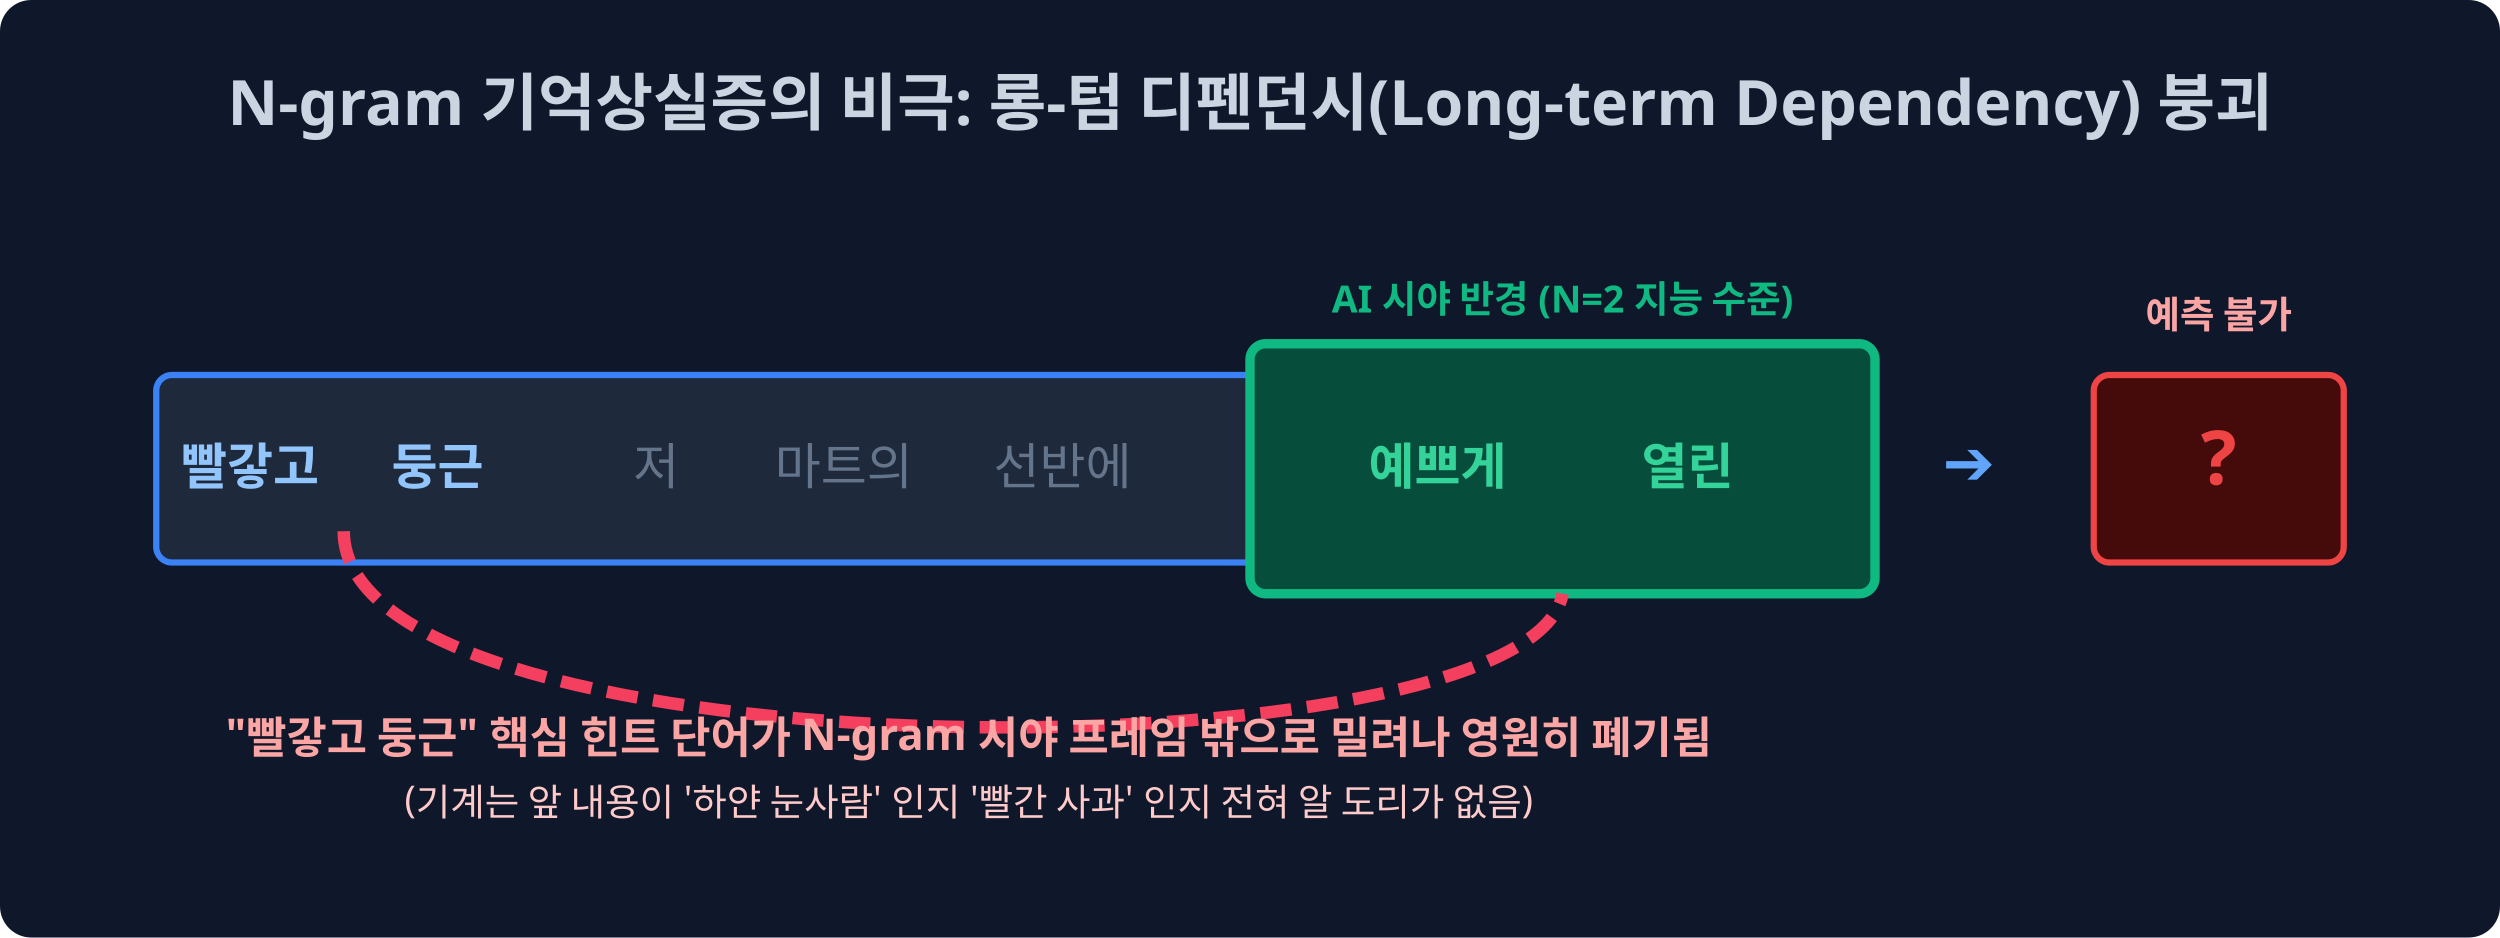
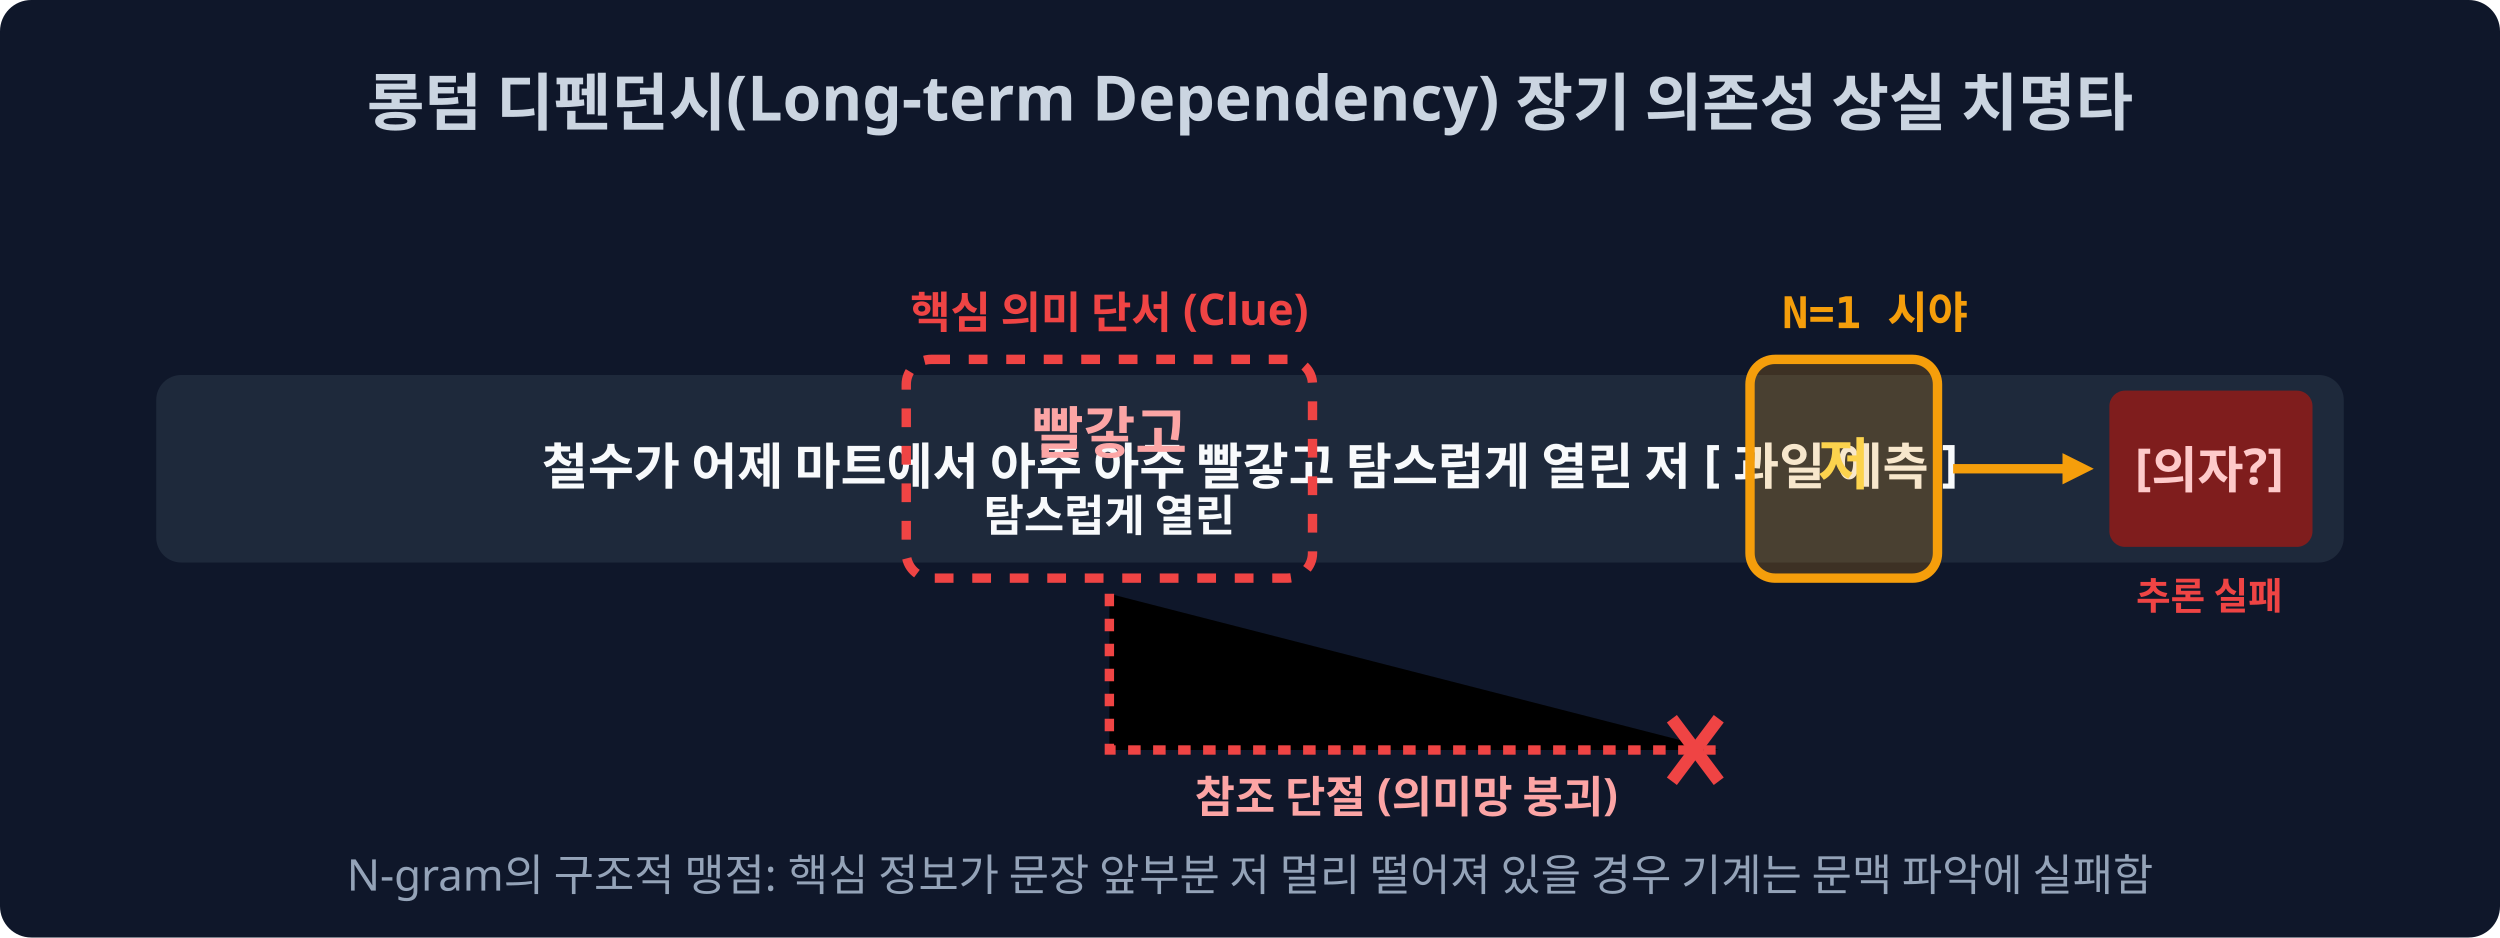
<svg xmlns="http://www.w3.org/2000/svg" viewBox="0 0 800 300">
  <rect width="800" height="300" fill="#0f172a" rx="10" />
-   <text x="400" y="40" fill="#cbd5e1" font-family="sans-serif" font-size="20" font-weight="bold" text-anchor="middle">N-gram 기억상실증의 비극: 롱-텀 디펜던시(Long-term Dependency) 붕괴</text>
-   <rect x="50" y="120" width="550" height="60" fill="#1e293b" stroke="#3b82f6" stroke-width="2" rx="5" />
-   <text x="80" y="155" fill="#93c5fd" font-family="sans-serif" font-size="16" font-weight="bold" text-anchor="middle">빨갛고</text>
-   <text x="140" y="155" fill="#93c5fd" font-family="sans-serif" font-size="16" font-weight="bold" text-anchor="middle">둥근</text>
-   <text x="210" y="155" fill="#64748b" font-family="sans-serif" font-size="16" text-anchor="middle">저</text>
-   <text x="270" y="155" fill="#64748b" font-family="sans-serif" font-size="16" text-anchor="middle">마트의</text>
-   <text x="340" y="155" fill="#64748b" font-family="sans-serif" font-size="16" text-anchor="middle">선반에</text>
-   <rect x="400" y="110" width="200" height="80" fill="#064e3b" stroke="#10b981" stroke-width="3" rx="5" />
-   <text x="460" y="155" fill="#34d399" font-family="sans-serif" font-size="16" font-weight="bold" text-anchor="middle">예쁘게</text>
-   <text x="540" y="155" fill="#34d399" font-family="sans-serif" font-size="16" font-weight="bold" text-anchor="middle">열린</text>
-   <text x="500" y="100" fill="#10b981" font-family="sans-serif" font-size="12" font-weight="bold" text-anchor="middle">AI 시야 반경 (N=2 지능 수준)</text>
-   <text x="630" y="155" fill="#60a5fa" font-family="sans-serif" font-size="20" font-weight="bold" text-anchor="middle">➔</text>
-   <rect x="670" y="120" width="80" height="60" fill="#450a0a" stroke="#ef4444" stroke-width="2" rx="5" />
-   <text x="710" y="155" fill="#ef4444" font-family="sans-serif" font-size="24" font-weight="bold" text-anchor="middle">?</text>
-   <text x="710" y="105" fill="#fca5a5" font-family="sans-serif" font-size="12" font-weight="bold" text-anchor="middle">예측 불가</text>
-   <path d="M 110 170 C 110 250 490 250 500 190" stroke="#f43f5e" stroke-width="4" stroke-dasharray="10,5" fill="none" marker-end="url(#arrow)" />
-   <text x="310" y="240" fill="#fca5a5" font-family="sans-serif" font-size="14" font-weight="bold" text-anchor="middle">"빨갛고 둥근" 핵심 힌트 단어가 N-gram 시야 프레임 밖으로 밀려나 영원히 폐기됨</text>
-   <text x="310" y="260" fill="#fecaca" font-family="sans-serif" font-size="12" text-anchor="middle">(기계는 앞 내용이 '하얀 눈사람' 인지 '빨간 사과' 인지 전혀 알 도리가 없음)</text>
+   <text x="400" y="40" fill="#cbd5e1" font-family="sans-serif" font-size="20" font-weight="bold" text-anchor="middle">롱텀 디펜던시(Long-term Dependency) 장기 의존성 상실 치명타</text>
+   <rect x="50" y="120" width="700" height="60" fill="#1e293b" rx="8" />
+   <text x="400" y="155" fill="#f8fafc" font-family="sans-serif" font-size="16" font-weight="bold" text-anchor="middle">철수가 어제 마트에서 아주 아주 빨갛고 탐스럽게 열린 저 [ 과일 예측 ] </text>
+   <rect x="290" y="115" width="130" height="70" fill="none" stroke="#ef4444" stroke-width="3" stroke-dasharray="6,6" rx="8" />
+   <text x="355" y="145" fill="#fca5a5" font-family="sans-serif" font-size="18" font-weight="bold" text-anchor="middle">빨갛고</text>
+   <text x="355" y="170" fill="#f8fafc" font-family="sans-serif" font-size="14" font-weight="bold" text-anchor="middle">탐스럽게 열린</text>
+   <text x="355" y="105" fill="#ef4444" font-family="sans-serif" font-size="14" font-weight="bold" text-anchor="middle">핵심 의미 단서 (Clue)</text>
+   <path d="M 355 190 L 355 240 L 550 240" stroke="#ef4444" stroke-width="3" stroke-dasharray="4,4" />
+   <line x1="535" y1="230" x2="550" y2="250" stroke="#ef4444" stroke-width="4" />
+   <line x1="550" y1="230" x2="535" y2="250" stroke="#ef4444" stroke-width="4" />
+   <text x="450" y="260" fill="#fca5a5" font-family="sans-serif" font-size="14" font-weight="bold" text-anchor="middle">참조 단절 (의미망 붕괴)</text>
+   <rect x="560" y="115" width="60" height="70" fill="#f59e0b" fill-opacity="0.2" stroke="#f59e0b" stroke-width="3" rx="8" />
+   <text x="600" y="105" fill="#f59e0b" font-family="monospace" font-size="14" font-weight="bold" text-anchor="middle">N=1 시야</text>
+   <text x="590" y="155" fill="#fcd34d" font-family="sans-serif" font-size="18" font-weight="bold" text-anchor="middle">저</text>
+   <path d="M 625 150 L 665 150" stroke="#f59e0b" stroke-width="3" />
+   <polygon points="660,145 670,150 660,155" fill="#f59e0b" />
+   <rect x="675" y="125" width="65" height="50" fill="#7f1d1d" rx="5" />
+   <text x="707" y="155" fill="#fecaca" font-family="sans-serif" font-size="16" font-weight="bold" text-anchor="middle">[의자?]</text>
+   <text x="707" y="195" fill="#ef4444" font-family="sans-serif" font-size="12" font-weight="bold" text-anchor="middle">추론 실패</text>
+   <text x="400" y="285" fill="#94a3b8" font-family="sans-serif" font-size="14" text-anchor="middle">N-gram의 구조적 맹점: 핵심 정보가 문장 앞부분 저 멀리 떨어져 있을 경우 기계는 문맥 파악에 실패함</text>
</svg>
